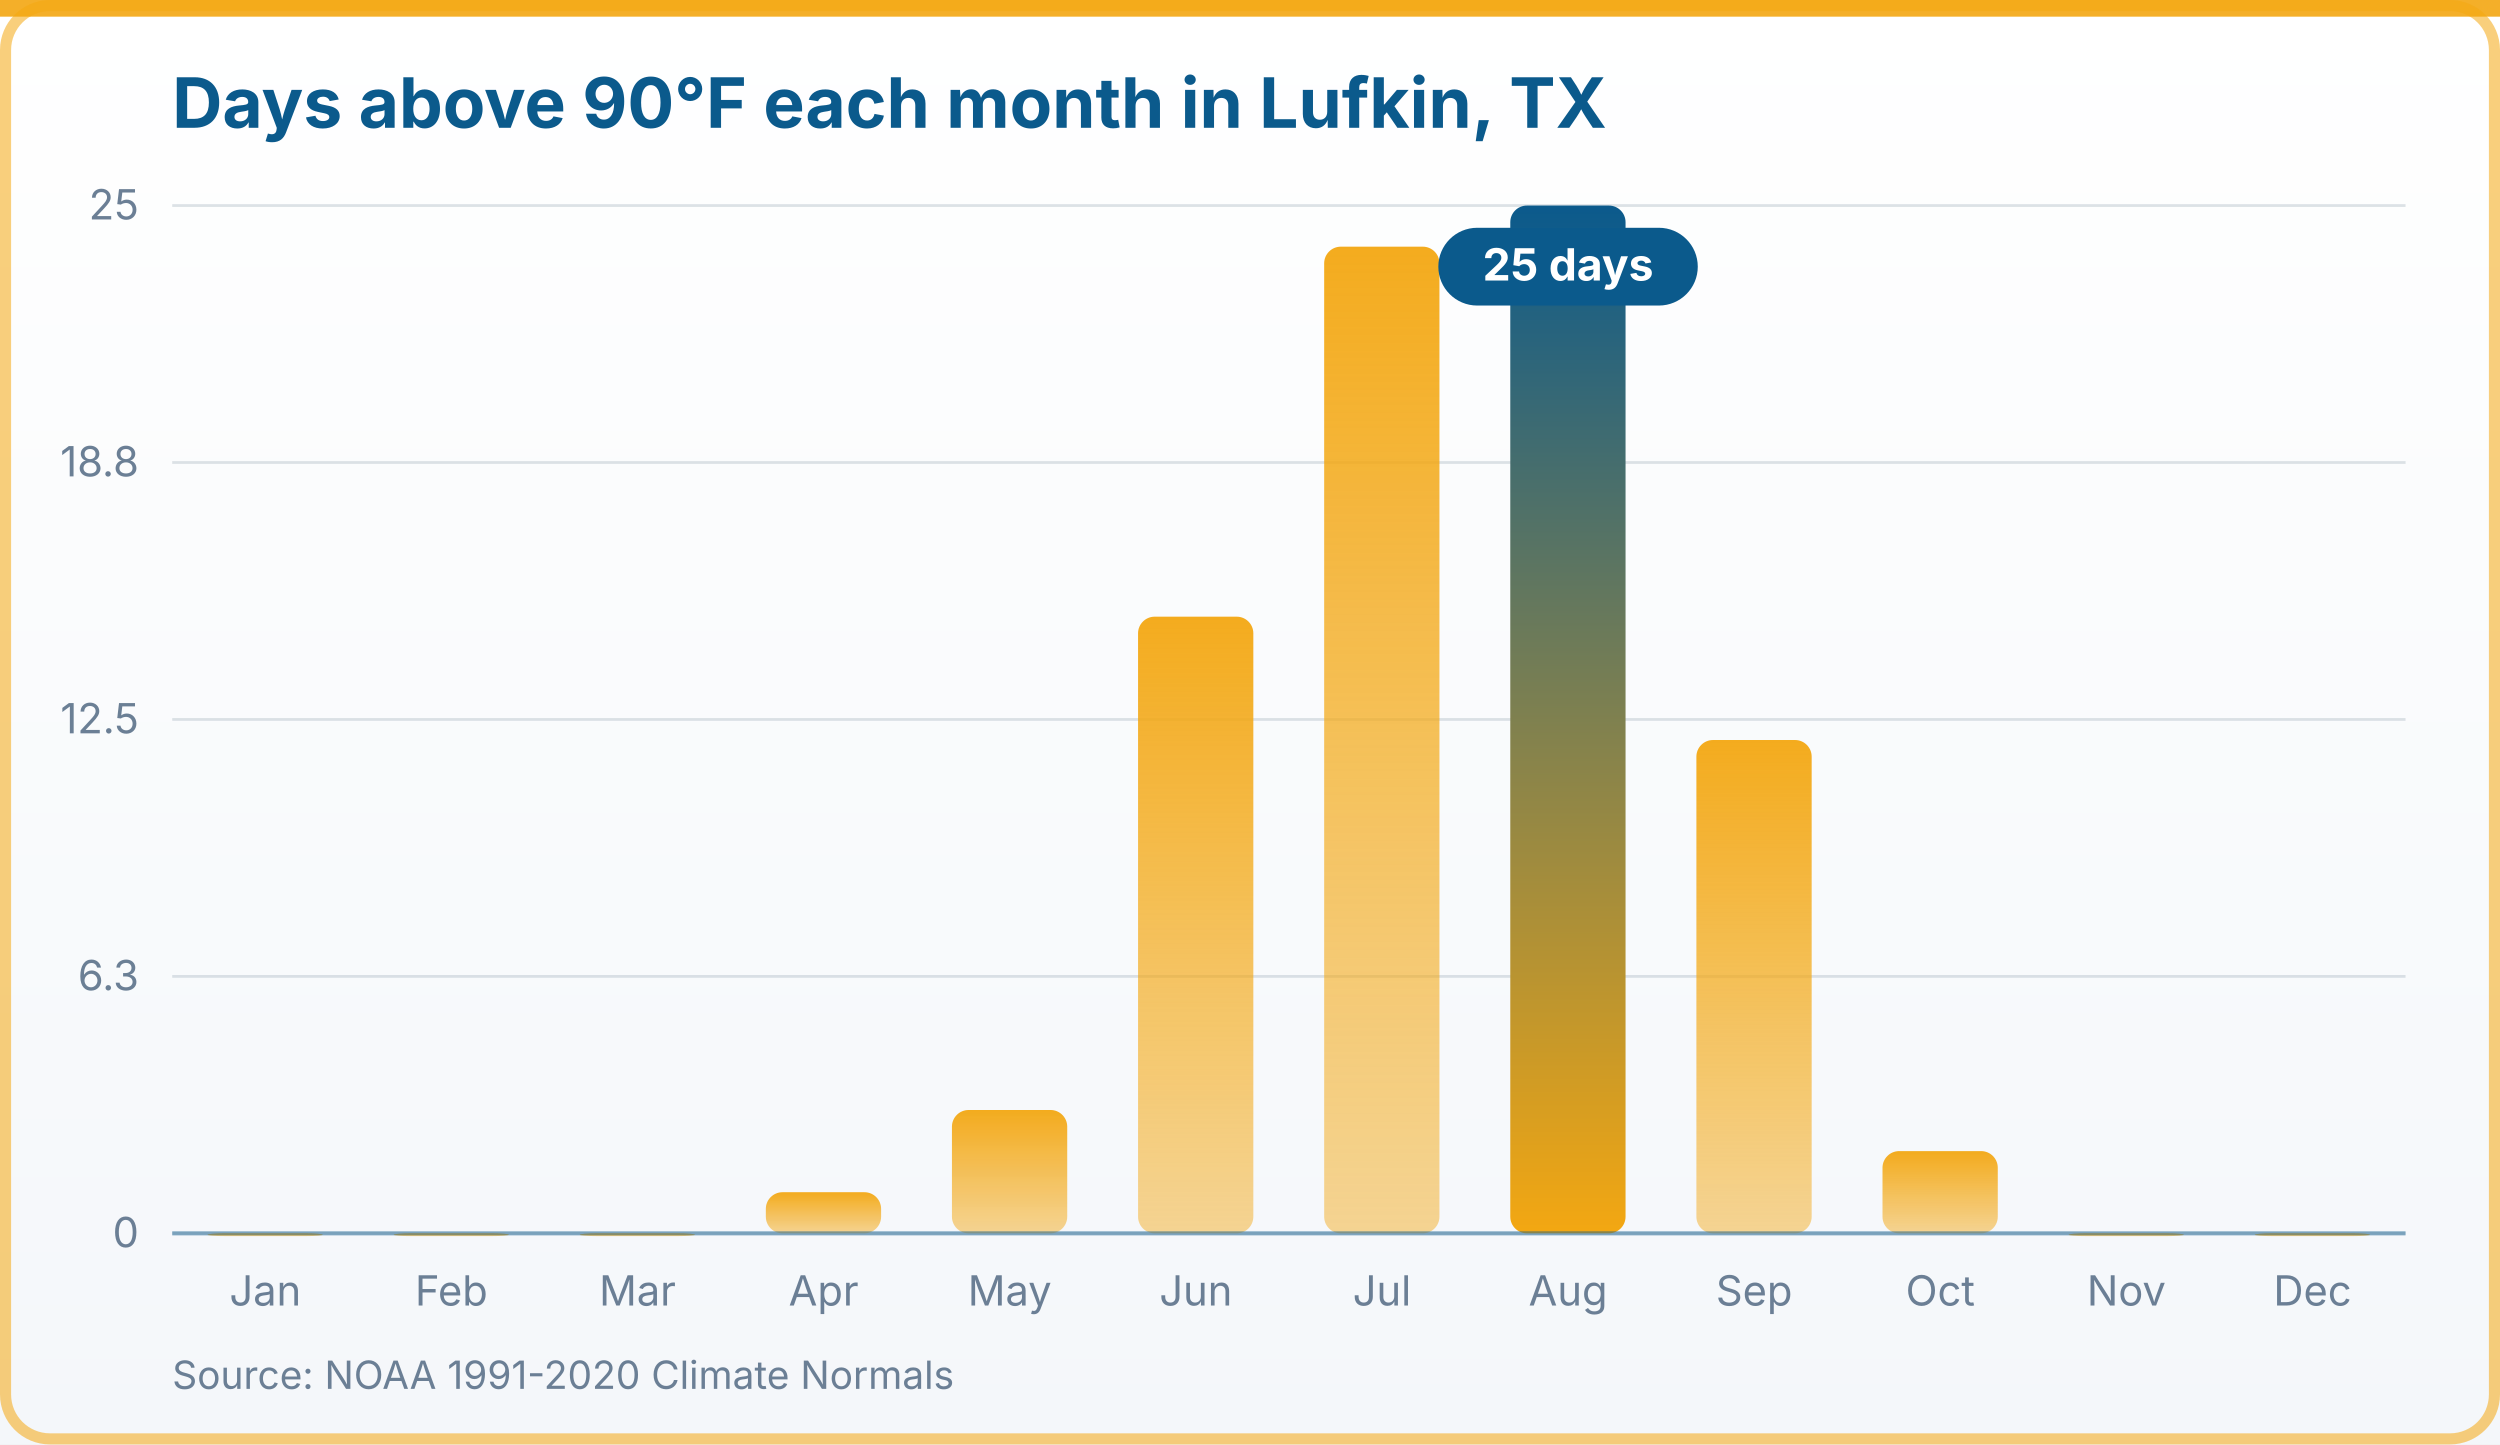
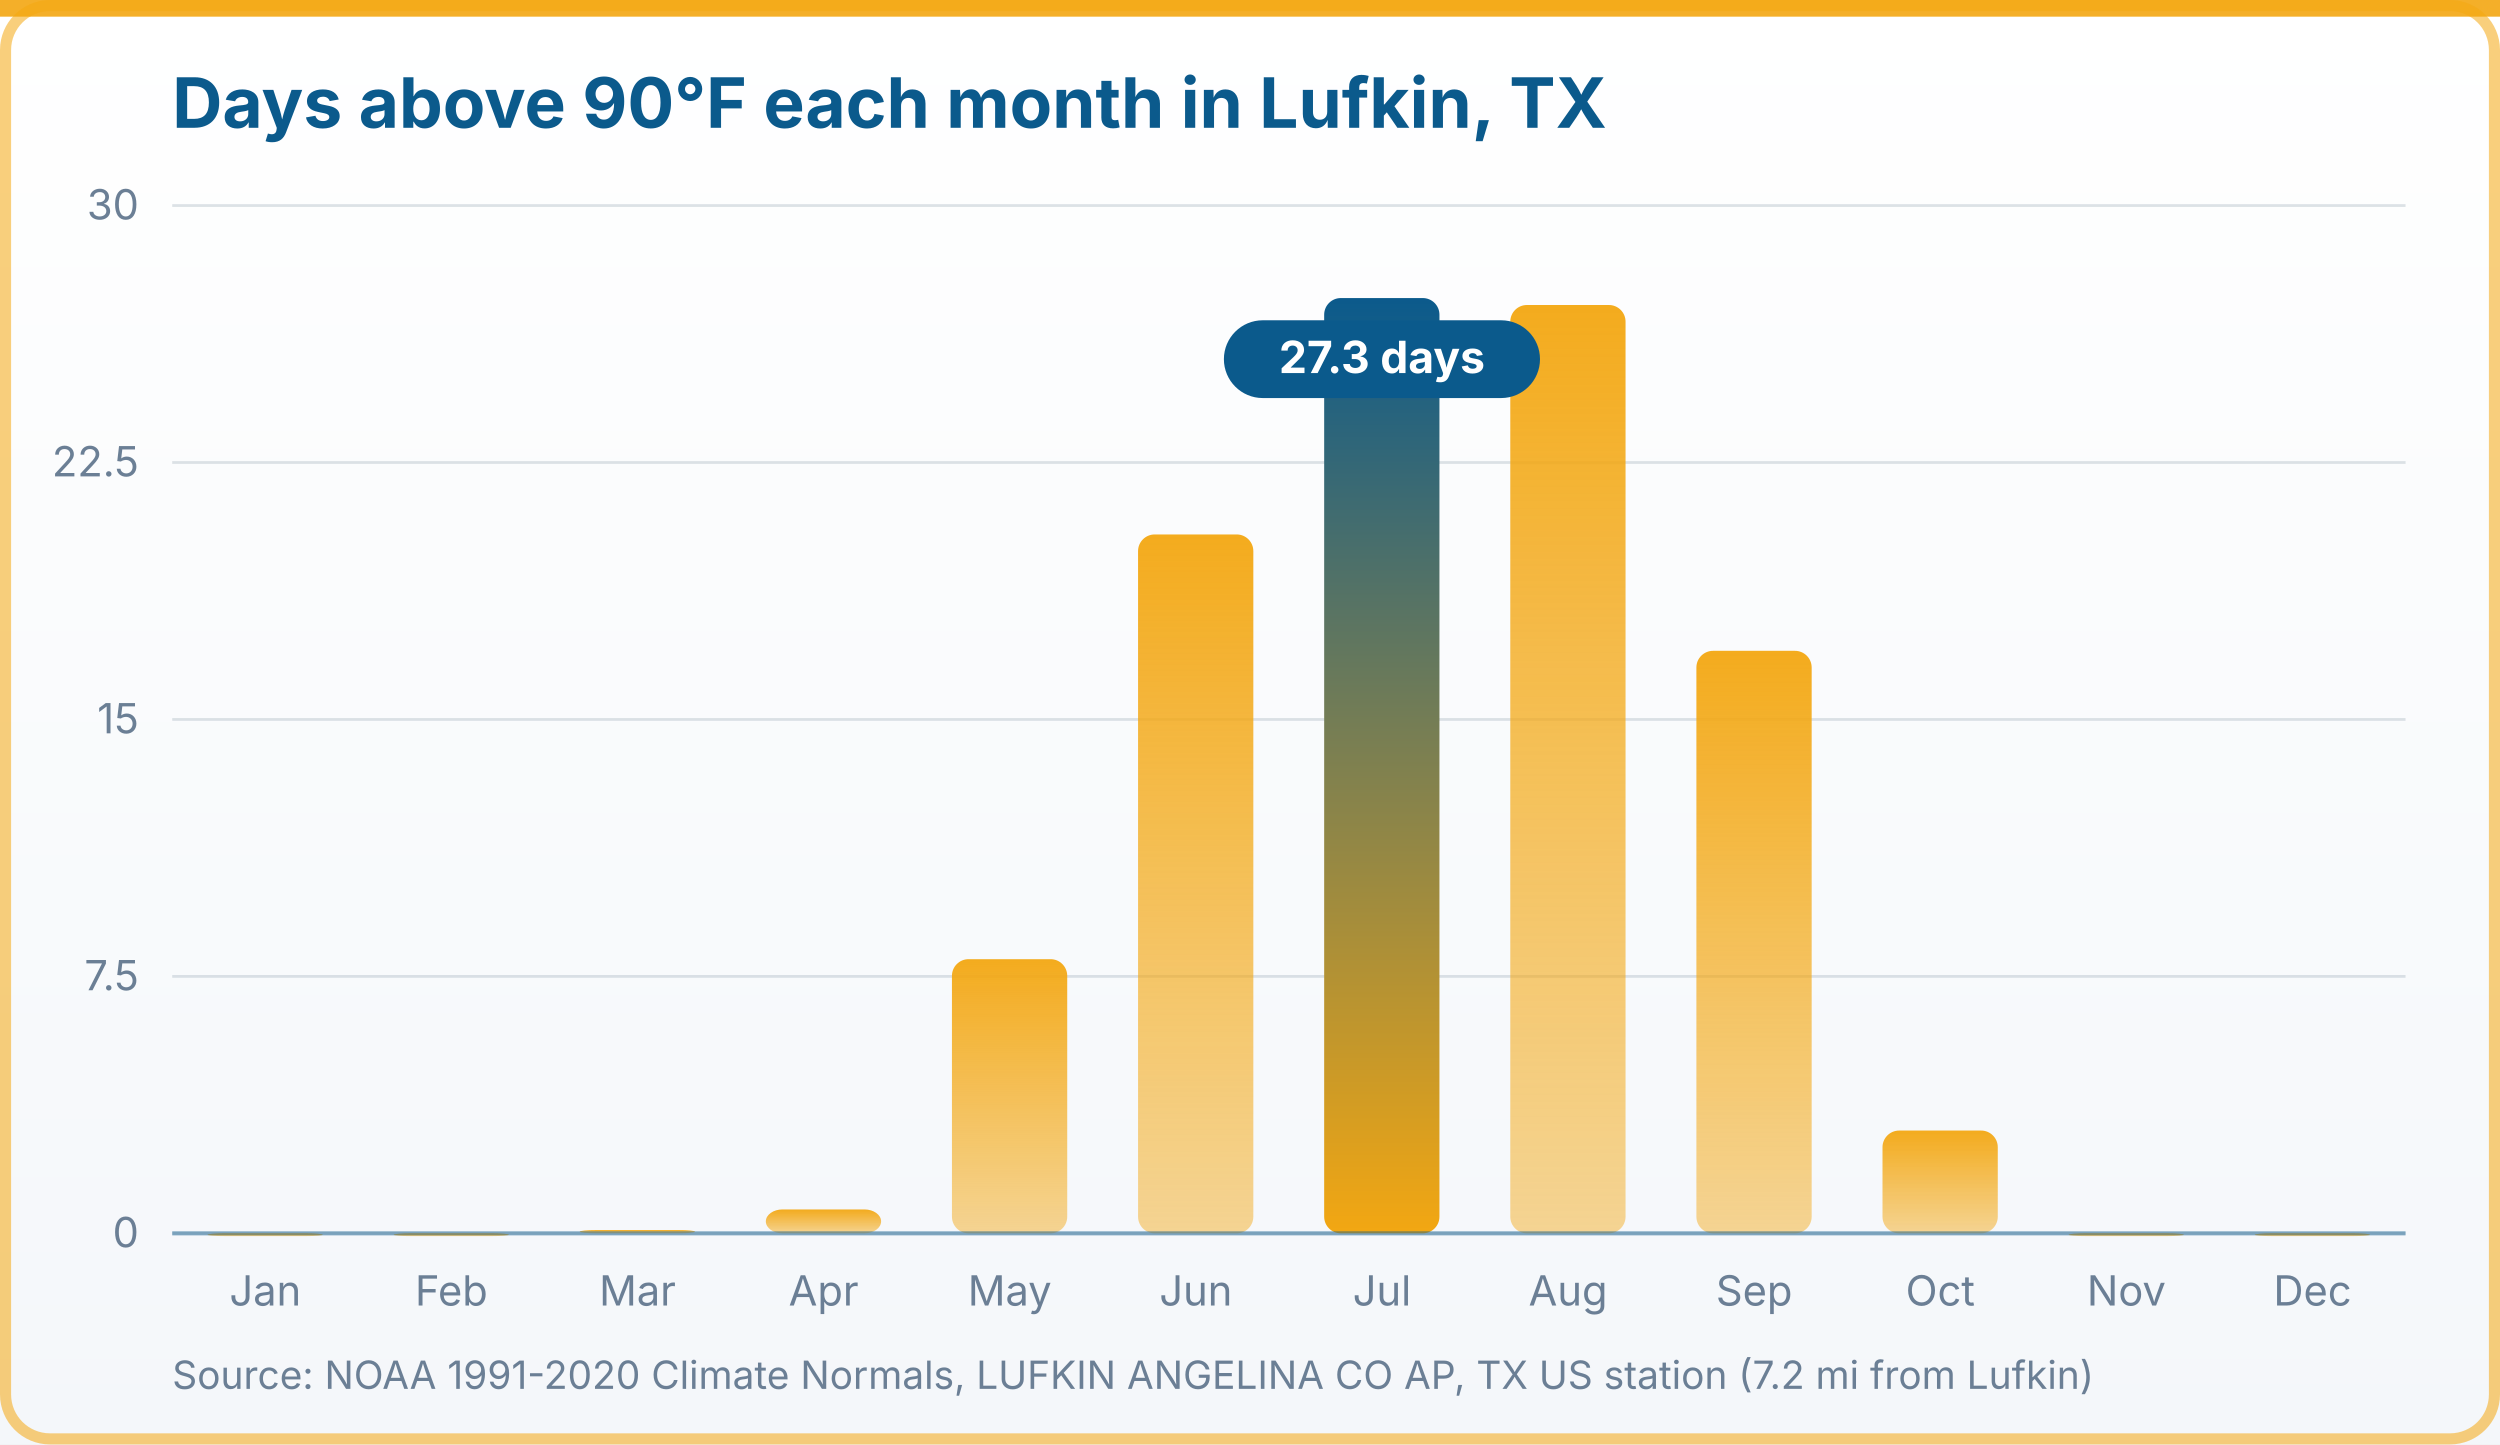
<svg xmlns="http://www.w3.org/2000/svg" viewBox="0 0 900 520" width="900" height="520" role="img">
  <defs>
    <linearGradient id="cbg" x1="0" y1="0" x2="0" y2="1">
      <stop offset="0" stop-color="#ffffff" />
      <stop offset="1" stop-color="#f4f7fa" />
    </linearGradient>
    <linearGradient id="barg" x1="0" y1="0" x2="0" y2="1">
      <stop offset="0" stop-color="#F3A712" stop-opacity=".95" />
      <stop offset="1" stop-color="#F3A712" stop-opacity=".45" />
    </linearGradient>
    <linearGradient id="barp" x1="0" y1="0" x2="0" y2="1">
      <stop offset="0" stop-color="#0B5A8C" />
      <stop offset="1" stop-color="#F3A712" />
    </linearGradient>
  </defs>
  <rect width="900" height="520" fill="url(#cbg)" />
  <rect x="0" y="0" width="900" height="6" fill="#F3A712" fill-opacity=".9" />
  <text x="62" y="46" font-family="system-ui,-apple-system,Segoe UI,sans-serif" font-size="25" font-weight="700" fill="#0B5A8C">Days above 90°F each month in Lufkin, TX</text>
  <line x1="62" y1="444" x2="866" y2="444" stroke="#6b7f95" stroke-opacity=".22" stroke-width="1" />
  <text x="50" y="449" text-anchor="end" font-family="system-ui,-apple-system,Segoe UI,sans-serif" font-size="15" fill="#6b7f95">0</text>
  <line x1="62" y1="351.5" x2="866" y2="351.5" stroke="#6b7f95" stroke-opacity=".22" stroke-width="1" />
-   <text x="50" y="356.5" text-anchor="end" font-family="system-ui,-apple-system,Segoe UI,sans-serif" font-size="15" fill="#6b7f95">6.3</text>
+   <text x="50" y="356.5" text-anchor="end" font-family="system-ui,-apple-system,Segoe UI,sans-serif" font-size="15" fill="#6b7f95">7.5</text>
  <line x1="62" y1="259" x2="866" y2="259" stroke="#6b7f95" stroke-opacity=".22" stroke-width="1" />
-   <text x="50" y="264" text-anchor="end" font-family="system-ui,-apple-system,Segoe UI,sans-serif" font-size="15" fill="#6b7f95">12.5</text>
+   <text x="50" y="264" text-anchor="end" font-family="system-ui,-apple-system,Segoe UI,sans-serif" font-size="15" fill="#6b7f95">15</text>
  <line x1="62" y1="166.5" x2="866" y2="166.5" stroke="#6b7f95" stroke-opacity=".22" stroke-width="1" />
-   <text x="50" y="171.5" text-anchor="end" font-family="system-ui,-apple-system,Segoe UI,sans-serif" font-size="15" fill="#6b7f95">18.8</text>
+   <text x="50" y="171.5" text-anchor="end" font-family="system-ui,-apple-system,Segoe UI,sans-serif" font-size="15" fill="#6b7f95">22.5</text>
  <line x1="62" y1="74" x2="866" y2="74" stroke="#6b7f95" stroke-opacity=".22" stroke-width="1" />
-   <text x="50" y="79" text-anchor="end" font-family="system-ui,-apple-system,Segoe UI,sans-serif" font-size="15" fill="#6b7f95">25</text>
+   <text x="50" y="79" text-anchor="end" font-family="system-ui,-apple-system,Segoe UI,sans-serif" font-size="15" fill="#6b7f95">30</text>
  <rect x="74.7" y="444" width="41.5" height="1" rx="6" fill="url(#barg)" />
  <text x="95.5" y="470" text-anchor="middle" font-family="system-ui,-apple-system,Segoe UI,sans-serif" font-size="15" fill="#6b7f95">Jan</text>
  <rect x="141.7" y="444" width="41.5" height="1" rx="6" fill="url(#barg)" />
  <text x="162.5" y="470" text-anchor="middle" font-family="system-ui,-apple-system,Segoe UI,sans-serif" font-size="15" fill="#6b7f95">Feb</text>
-   <rect x="208.7" y="444" width="41.5" height="1" rx="6" fill="url(#barg)" />
+   <rect x="208.7" y="442.8" width="41.5" height="1.2" rx="6" fill="url(#barg)" />
  <text x="229.5" y="470" text-anchor="middle" font-family="system-ui,-apple-system,Segoe UI,sans-serif" font-size="15" fill="#6b7f95">Mar</text>
-   <rect x="275.7" y="429.2" width="41.5" height="14.8" rx="6" fill="url(#barg)" />
+   <rect x="275.7" y="435.4" width="41.5" height="8.6" rx="6" fill="url(#barg)" />
  <text x="296.5" y="470" text-anchor="middle" font-family="system-ui,-apple-system,Segoe UI,sans-serif" font-size="15" fill="#6b7f95">Apr</text>
-   <rect x="342.7" y="399.6" width="41.5" height="44.4" rx="6" fill="url(#barg)" />
+   <rect x="342.7" y="345.3" width="41.5" height="98.7" rx="6" fill="url(#barg)" />
  <text x="363.5" y="470" text-anchor="middle" font-family="system-ui,-apple-system,Segoe UI,sans-serif" font-size="15" fill="#6b7f95">May</text>
-   <rect x="409.7" y="222" width="41.5" height="222" rx="6" fill="url(#barg)" />
+   <rect x="409.7" y="192.4" width="41.5" height="251.6" rx="6" fill="url(#barg)" />
  <text x="430.5" y="470" text-anchor="middle" font-family="system-ui,-apple-system,Segoe UI,sans-serif" font-size="15" fill="#6b7f95">Jun</text>
-   <rect x="476.7" y="88.8" width="41.5" height="355.2" rx="6" fill="url(#barg)" />
+   <rect x="476.7" y="107.3" width="41.5" height="336.7" rx="6" fill="url(#barp)" />
  <text x="497.5" y="470" text-anchor="middle" font-family="system-ui,-apple-system,Segoe UI,sans-serif" font-size="15" fill="#6b7f95">Jul</text>
-   <rect x="543.7" y="74" width="41.5" height="370" rx="6" fill="url(#barp)" />
+   <rect x="543.7" y="109.8" width="41.5" height="334.2" rx="6" fill="url(#barg)" />
  <text x="564.5" y="470" text-anchor="middle" font-family="system-ui,-apple-system,Segoe UI,sans-serif" font-size="15" fill="#6b7f95">Aug</text>
-   <rect x="610.7" y="266.4" width="41.5" height="177.6" rx="6" fill="url(#barg)" />
+   <rect x="610.7" y="234.3" width="41.5" height="209.7" rx="6" fill="url(#barg)" />
  <text x="631.5" y="470" text-anchor="middle" font-family="system-ui,-apple-system,Segoe UI,sans-serif" font-size="15" fill="#6b7f95">Sep</text>
-   <rect x="677.7" y="414.4" width="41.5" height="29.6" rx="6" fill="url(#barg)" />
+   <rect x="677.7" y="407" width="41.5" height="37" rx="6" fill="url(#barg)" />
  <text x="698.5" y="470" text-anchor="middle" font-family="system-ui,-apple-system,Segoe UI,sans-serif" font-size="15" fill="#6b7f95">Oct</text>
  <rect x="744.7" y="444" width="41.5" height="1" rx="6" fill="url(#barg)" />
  <text x="765.5" y="470" text-anchor="middle" font-family="system-ui,-apple-system,Segoe UI,sans-serif" font-size="15" fill="#6b7f95">Nov</text>
  <rect x="811.7" y="444" width="41.5" height="1" rx="6" fill="url(#barg)" />
  <text x="832.5" y="470" text-anchor="middle" font-family="system-ui,-apple-system,Segoe UI,sans-serif" font-size="15" fill="#6b7f95">Dec</text>
-   <rect x="517.8" y="82" width="93.4" height="28" rx="14" fill="#0B5A8C" />
-   <text x="564.5" y="101" text-anchor="middle" font-family="system-ui,-apple-system,Segoe UI,sans-serif" font-size="16" font-weight="700" fill="#ffffff">25 days</text>
+   <rect x="440.6" y="115.3" width="113.8" height="28" rx="14" fill="#0B5A8C" />
+   <text x="497.5" y="134.3" text-anchor="middle" font-family="system-ui,-apple-system,Segoe UI,sans-serif" font-size="16" font-weight="700" fill="#ffffff">27.3 days</text>
  <line x1="62" y1="444" x2="866" y2="444" stroke="#0B5A8C" stroke-opacity=".45" stroke-width="1.5" />
-   <text x="62" y="500" font-family="system-ui,-apple-system,Segoe UI,sans-serif" font-size="14" fill="#6b7f95">Source: NOAA 1991-2020 Climate Normals</text>
+   <text x="62" y="500" font-family="system-ui,-apple-system,Segoe UI,sans-serif" font-size="14" fill="#6b7f95">Source: NOAA 1991-2020 Climate Normals, LUFKIN ANGELINA CO AP, TX US station (7.2 mi from Lufkin)</text>
  <rect x="2" y="2" width="896" height="516" rx="16" fill="none" stroke="#F3A712" stroke-opacity=".55" stroke-width="4" />
</svg>
